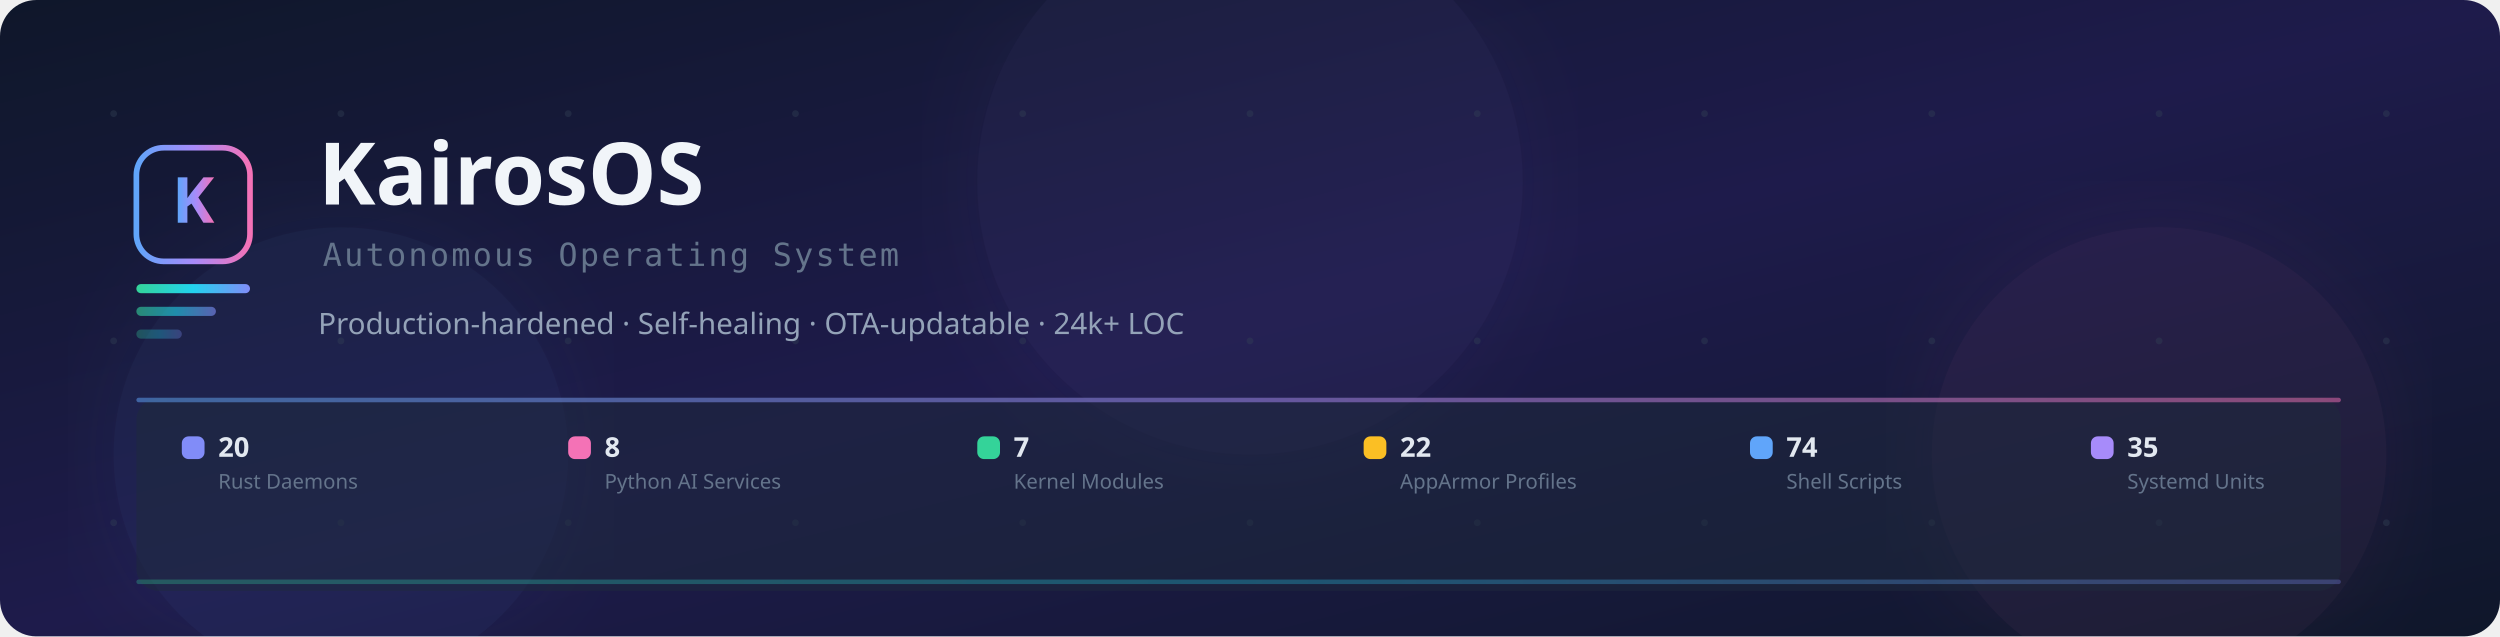
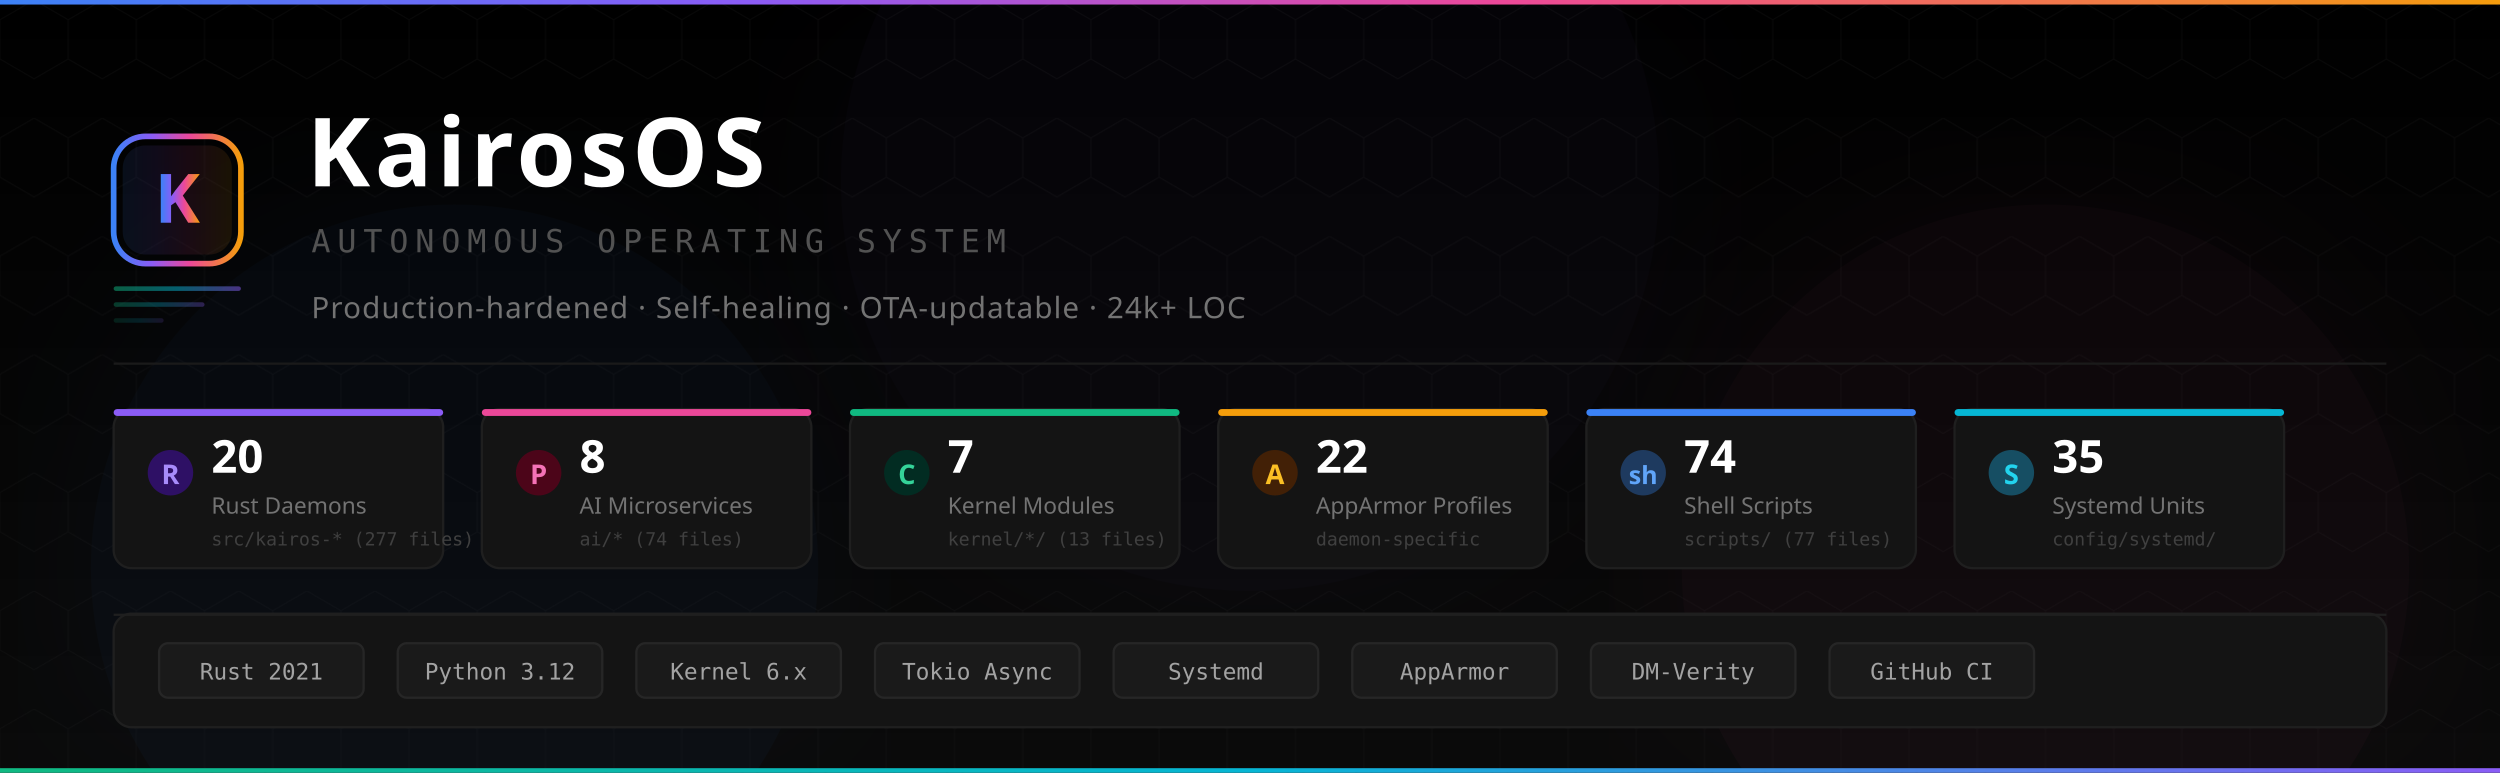
- <svg xmlns="http://www.w3.org/2000/svg" viewBox="0 0 1100 280" width="1100" height="280">
+ <svg xmlns="http://www.w3.org/2000/svg" viewBox="0 0 1100 340" width="1100" height="340">
  <defs>
-     <linearGradient id="bg" x1="0" y1="0" x2="1" y2="1">
-       <stop offset="0%" stop-color="#0f172a" />
-       <stop offset="50%" stop-color="#1e1b4b" />
-       <stop offset="100%" stop-color="#0f172a" />
+     <linearGradient id="bg" x1="0" y1="0" x2="0" y2="1">
+       <stop offset="0%" stop-color="#000000" />
+       <stop offset="100%" stop-color="#0a0a0a" />
    </linearGradient>
    <linearGradient id="accent1" x1="0" y1="0" x2="1" y2="0">
-       <stop offset="0%" stop-color="#60a5fa" />
-       <stop offset="50%" stop-color="#a78bfa" />
-       <stop offset="100%" stop-color="#f472b6" />
+       <stop offset="0%" stop-color="#3b82f6" />
+       <stop offset="30%" stop-color="#8b5cf6" />
+       <stop offset="60%" stop-color="#ec4899" />
+       <stop offset="100%" stop-color="#f59e0b" />
    </linearGradient>
    <linearGradient id="accent2" x1="0" y1="0" x2="1" y2="0">
-       <stop offset="0%" stop-color="#34d399" />
-       <stop offset="50%" stop-color="#22d3ee" />
-       <stop offset="100%" stop-color="#818cf8" />
+       <stop offset="0%" stop-color="#10b981" />
+       <stop offset="50%" stop-color="#06b6d4" />
+       <stop offset="100%" stop-color="#8b5cf6" />
    </linearGradient>
    <filter id="glow">
-       <feGaussianBlur stdDeviation="3" result="blur" />
+       <feGaussianBlur stdDeviation="8" result="blur" />
      <feMerge>
        <feMergeNode in="blur" />
        <feMergeNode in="SourceGraphic" />
      </feMerge>
    </filter>
    <filter id="softGlow">
-       <feGaussianBlur stdDeviation="20" result="blur" />
+       <feGaussianBlur stdDeviation="40" result="blur" />
      <feMerge>
        <feMergeNode in="blur" />
        <feMergeNode in="SourceGraphic" />
      </feMerge>
    </filter>
+     <pattern id="hex" width="30" height="52" patternUnits="userSpaceOnUse">
+       <path d="M15 0 L30 8.7 L30 26 L15 34.7 L0 26 L0 8.7 Z" fill="none" stroke="#1a1a1a" stroke-width="0.5" />
+     </pattern>
+     <pattern id="dots" width="40" height="40" patternUnits="userSpaceOnUse">
+       <circle cx="20" cy="20" r="1" fill="#1a1a1a" />
+     </pattern>
  </defs>
-   <rect width="1100" height="280" rx="16" fill="url(#bg)" />
-   <circle cx="150" cy="200" r="100" fill="#60a5fa" opacity="0.06" filter="url(#softGlow)" />
-   <circle cx="550" cy="80" r="120" fill="#a78bfa" opacity="0.05" filter="url(#softGlow)" />
-   <circle cx="950" cy="200" r="100" fill="#f472b6" opacity="0.06" filter="url(#softGlow)" />
-   <g fill="#334155" opacity="0.4">
-     <circle cx="50" cy="50" r="1.5" />
-     <circle cx="150" cy="50" r="1.5" />
-     <circle cx="250" cy="50" r="1.5" />
-     <circle cx="350" cy="50" r="1.5" />
-     <circle cx="450" cy="50" r="1.5" />
-     <circle cx="550" cy="50" r="1.5" />
-     <circle cx="650" cy="50" r="1.5" />
-     <circle cx="750" cy="50" r="1.5" />
-     <circle cx="850" cy="50" r="1.5" />
-     <circle cx="950" cy="50" r="1.5" />
-     <circle cx="1050" cy="50" r="1.5" />
-     <circle cx="50" cy="150" r="1.5" />
-     <circle cx="150" cy="150" r="1.5" />
-     <circle cx="250" cy="150" r="1.5" />
-     <circle cx="350" cy="150" r="1.5" />
-     <circle cx="450" cy="150" r="1.5" />
-     <circle cx="550" cy="150" r="1.5" />
-     <circle cx="650" cy="150" r="1.5" />
-     <circle cx="750" cy="150" r="1.5" />
-     <circle cx="850" cy="150" r="1.5" />
-     <circle cx="950" cy="150" r="1.5" />
-     <circle cx="1050" cy="150" r="1.5" />
-     <circle cx="50" cy="230" r="1.5" />
-     <circle cx="150" cy="230" r="1.5" />
-     <circle cx="250" cy="230" r="1.5" />
-     <circle cx="350" cy="230" r="1.5" />
-     <circle cx="450" cy="230" r="1.5" />
-     <circle cx="550" cy="230" r="1.5" />
-     <circle cx="650" cy="230" r="1.5" />
-     <circle cx="750" cy="230" r="1.5" />
-     <circle cx="850" cy="230" r="1.5" />
-     <circle cx="950" cy="230" r="1.5" />
-     <circle cx="1050" cy="230" r="1.5" />
+   <rect width="1100" height="340" rx="0" fill="url(#bg)" />
+   <rect width="1100" height="340" fill="url(#hex)" opacity="0.3" />
+   <circle cx="200" cy="250" r="160" fill="#3b82f6" opacity="0.04" filter="url(#softGlow)" />
+   <circle cx="550" cy="80" r="180" fill="#8b5cf6" opacity="0.03" filter="url(#softGlow)" />
+   <circle cx="900" cy="250" r="160" fill="#ec4899" opacity="0.04" filter="url(#softGlow)" />
+   <rect x="0" y="0" width="1100" height="2" fill="url(#accent1)" />
+   <g>
+     <rect x="50" y="60" width="56" height="56" rx="14" fill="none" stroke="url(#accent1)" stroke-width="2.5" />
+     <rect x="54" y="64" width="48" height="48" rx="10" fill="url(#accent1)" opacity="0.1" />
+     <text x="78" y="98" text-anchor="middle" font-family="system-ui, sans-serif" font-size="30" font-weight="800" fill="url(#accent1)">K</text>
+     <rect x="50" y="126" width="56" height="2" rx="1" fill="url(#accent2)" opacity="0.5" />
+     <rect x="50" y="133" width="40" height="2" rx="1" fill="url(#accent2)" opacity="0.3" />
+     <rect x="50" y="140" width="22" height="2" rx="1" fill="url(#accent2)" opacity="0.15" />
  </g>
-   <rect x="60" y="65" width="50" height="50" rx="12" fill="none" stroke="url(#accent1)" stroke-width="2.5" />
-   <text x="85" y="98" text-anchor="middle" font-family="system-ui, sans-serif" font-size="28" font-weight="800" fill="url(#accent1)">K</text>
-   <rect x="60" y="125" width="50" height="4" rx="2" fill="url(#accent2)" />
-   <rect x="60" y="135" width="35" height="4" rx="2" fill="url(#accent2)" opacity="0.6" />
-   <rect x="60" y="145" width="20" height="4" rx="2" fill="url(#accent2)" opacity="0.3" />
-   <text x="140" y="90" font-family="system-ui, sans-serif" font-size="38" font-weight="800" fill="#f1f5f9">KairosOS</text>
-   <text x="142" y="117" font-family="monospace" font-size="14" fill="#64748b" letter-spacing="1">Autonomous Operating System</text>
-   <text x="140" y="147" font-family="system-ui, sans-serif" font-size="13" fill="#94a3b8">Production-hardened · Self-healing · OTA-updatable · 24k+ LOC</text>
-   <rect x="60" y="175" width="970" height="85" rx="10" fill="#1e293b" opacity="0.5" />
-   <rect x="60" y="175" width="970" height="2" rx="1" fill="url(#accent1)" opacity="0.5" />
-   <rect x="80" y="192" width="10" height="10" rx="3" fill="#818cf8" />
-   <text x="96" y="201" font-family="system-ui, sans-serif" font-size="12" font-weight="700" fill="#e2e8f0">20</text>
-   <text x="96" y="215" font-family="system-ui" font-size="9" fill="#64748b">Rust Daemons</text>
-   <rect x="250" y="192" width="10" height="10" rx="3" fill="#f472b6" />
-   <text x="266" y="201" font-family="system-ui, sans-serif" font-size="12" font-weight="700" fill="#e2e8f0">8</text>
-   <text x="266" y="215" font-family="system-ui" font-size="9" fill="#64748b">Python AI Services</text>
-   <rect x="430" y="192" width="10" height="10" rx="3" fill="#34d399" />
-   <text x="446" y="201" font-family="system-ui, sans-serif" font-size="12" font-weight="700" fill="#e2e8f0">7</text>
-   <text x="446" y="215" font-family="system-ui" font-size="9" fill="#64748b">Kernel Modules</text>
-   <rect x="600" y="192" width="10" height="10" rx="3" fill="#fbbf24" />
-   <text x="616" y="201" font-family="system-ui, sans-serif" font-size="12" font-weight="700" fill="#e2e8f0">22</text>
-   <text x="616" y="215" font-family="system-ui" font-size="9" fill="#64748b">AppArmor Profiles</text>
-   <rect x="770" y="192" width="10" height="10" rx="3" fill="#60a5fa" />
-   <text x="786" y="201" font-family="system-ui, sans-serif" font-size="12" font-weight="700" fill="#e2e8f0">74</text>
-   <text x="786" y="215" font-family="system-ui" font-size="9" fill="#64748b">Shell Scripts</text>
-   <rect x="920" y="192" width="10" height="10" rx="3" fill="#a78bfa" />
-   <text x="936" y="201" font-family="system-ui, sans-serif" font-size="12" font-weight="700" fill="#e2e8f0">35</text>
-   <text x="936" y="215" font-family="system-ui" font-size="9" fill="#64748b">Systemd Units</text>
-   <rect x="60" y="255" width="970" height="2" rx="1" fill="url(#accent2)" opacity="0.3" />
+   <text x="135" y="82" font-family="system-ui, sans-serif" font-size="42" font-weight="800" fill="#ffffff" letter-spacing="2">KairosOS</text>
+   <text x="137" y="111" font-family="monospace" font-size="14" fill="#525252" letter-spacing="3">AUTONOMOUS OPERATING SYSTEM</text>
+   <text x="137" y="140" font-family="system-ui, sans-serif" font-size="13" fill="#737373" letter-spacing="0.5">Production-hardened · Self-healing · OTA-updatable · 24k+ LOC</text>
+   <line x1="50" y1="160" x2="1050" y2="160" stroke="#1a1a1a" stroke-width="1" />
+   <g>
+     <rect x="50" y="180" width="145" height="70" rx="8" fill="#141414" stroke="#1f1f1f" stroke-width="1" />
+     <rect x="50" y="180" width="145" height="3" rx="1.5" fill="#8b5cf6" />
+     <circle cx="75" cy="208" r="10" fill="#2e1065" />
+     <text x="75" y="213" text-anchor="middle" font-family="system-ui" font-size="12" font-weight="700" fill="#a78bfa">R</text>
+     <text x="93" y="208" font-family="system-ui" font-size="20" font-weight="800" fill="#ffffff">20</text>
+     <text x="93" y="226" font-family="system-ui" font-size="10" fill="#737373">Rust Daemons</text>
+     <text x="93" y="240" font-family="monospace" font-size="8" fill="#404040">src/kairos-* (277 files)</text>
+     <rect x="212" y="180" width="145" height="70" rx="8" fill="#141414" stroke="#1f1f1f" stroke-width="1" />
+     <rect x="212" y="180" width="145" height="3" rx="1.5" fill="#ec4899" />
+     <circle cx="237" cy="208" r="10" fill="#4c0519" />
+     <text x="237" y="213" text-anchor="middle" font-family="system-ui" font-size="12" font-weight="700" fill="#f472b6">P</text>
+     <text x="255" y="208" font-family="system-ui" font-size="20" font-weight="800" fill="#ffffff">8</text>
+     <text x="255" y="226" font-family="system-ui" font-size="10" fill="#737373">AI Microservices</text>
+     <text x="255" y="240" font-family="monospace" font-size="8" fill="#404040">ai/* (74 files)</text>
+     <rect x="374" y="180" width="145" height="70" rx="8" fill="#141414" stroke="#1f1f1f" stroke-width="1" />
+     <rect x="374" y="180" width="145" height="3" rx="1.5" fill="#10b981" />
+     <circle cx="399" cy="208" r="10" fill="#022c22" />
+     <text x="399" y="213" text-anchor="middle" font-family="system-ui" font-size="12" font-weight="700" fill="#34d399">C</text>
+     <text x="417" y="208" font-family="system-ui" font-size="20" font-weight="800" fill="#ffffff">7</text>
+     <text x="417" y="226" font-family="system-ui" font-size="10" fill="#737373">Kernel Modules</text>
+     <text x="417" y="240" font-family="monospace" font-size="8" fill="#404040">kernel/*/ (13 files)</text>
+     <rect x="536" y="180" width="145" height="70" rx="8" fill="#141414" stroke="#1f1f1f" stroke-width="1" />
+     <rect x="536" y="180" width="145" height="3" rx="1.5" fill="#f59e0b" />
+     <circle cx="561" cy="208" r="10" fill="#422006" />
+     <text x="561" y="213" text-anchor="middle" font-family="system-ui" font-size="12" font-weight="700" fill="#fbbf24">A</text>
+     <text x="579" y="208" font-family="system-ui" font-size="20" font-weight="800" fill="#ffffff">22</text>
+     <text x="579" y="226" font-family="system-ui" font-size="10" fill="#737373">AppArmor Profiles</text>
+     <text x="579" y="240" font-family="monospace" font-size="8" fill="#404040">daemon-specific</text>
+     <rect x="698" y="180" width="145" height="70" rx="8" fill="#141414" stroke="#1f1f1f" stroke-width="1" />
+     <rect x="698" y="180" width="145" height="3" rx="1.5" fill="#3b82f6" />
+     <circle cx="723" cy="208" r="10" fill="#1e3a5f" />
+     <text x="723" y="213" text-anchor="middle" font-family="system-ui" font-size="11" font-weight="700" fill="#60a5fa">sh</text>
+     <text x="741" y="208" font-family="system-ui" font-size="20" font-weight="800" fill="#ffffff">74</text>
+     <text x="741" y="226" font-family="system-ui" font-size="10" fill="#737373">Shell Scripts</text>
+     <text x="741" y="240" font-family="monospace" font-size="8" fill="#404040">scripts/ (77 files)</text>
+     <rect x="860" y="180" width="145" height="70" rx="8" fill="#141414" stroke="#1f1f1f" stroke-width="1" />
+     <rect x="860" y="180" width="145" height="3" rx="1.5" fill="#06b6d4" />
+     <circle cx="885" cy="208" r="10" fill="#164e63" />
+     <text x="885" y="213" text-anchor="middle" font-family="system-ui" font-size="12" font-weight="700" fill="#22d3ee">S</text>
+     <text x="903" y="208" font-family="system-ui" font-size="20" font-weight="800" fill="#ffffff">35</text>
+     <text x="903" y="226" font-family="system-ui" font-size="10" fill="#737373">Systemd Units</text>
+     <text x="903" y="240" font-family="monospace" font-size="8" fill="#404040">config/systemd/</text>
+   </g>
+   <rect x="50" y="270" width="1000" height="50" rx="8" fill="#141414" stroke="#1f1f1f" stroke-width="1" />
+   <rect x="50" y="270" width="1000" height="1" fill="#1f1f1f" />
+   <rect x="70" y="283" width="90" height="24" rx="4" fill="#1a1a1a" stroke="#262626" stroke-width="1" />
+   <text x="115" y="299" text-anchor="middle" font-family="monospace" font-size="10" fill="#a3a3a3">Rust 2021</text>
+   <rect x="175" y="283" width="90" height="24" rx="4" fill="#1a1a1a" stroke="#262626" stroke-width="1" />
+   <text x="220" y="299" text-anchor="middle" font-family="monospace" font-size="10" fill="#a3a3a3">Python 3.12</text>
+   <rect x="280" y="283" width="90" height="24" rx="4" fill="#1a1a1a" stroke="#262626" stroke-width="1" />
+   <text x="325" y="299" text-anchor="middle" font-family="monospace" font-size="10" fill="#a3a3a3">Kernel 6.x</text>
+   <rect x="385" y="283" width="90" height="24" rx="4" fill="#1a1a1a" stroke="#262626" stroke-width="1" />
+   <text x="430" y="299" text-anchor="middle" font-family="monospace" font-size="10" fill="#a3a3a3">Tokio Async</text>
+   <rect x="490" y="283" width="90" height="24" rx="4" fill="#1a1a1a" stroke="#262626" stroke-width="1" />
+   <text x="535" y="299" text-anchor="middle" font-family="monospace" font-size="10" fill="#a3a3a3">Systemd</text>
+   <rect x="595" y="283" width="90" height="24" rx="4" fill="#1a1a1a" stroke="#262626" stroke-width="1" />
+   <text x="640" y="299" text-anchor="middle" font-family="monospace" font-size="10" fill="#a3a3a3">AppArmor</text>
+   <rect x="700" y="283" width="90" height="24" rx="4" fill="#1a1a1a" stroke="#262626" stroke-width="1" />
+   <text x="745" y="299" text-anchor="middle" font-family="monospace" font-size="10" fill="#a3a3a3">DM-Verity</text>
+   <rect x="805" y="283" width="90" height="24" rx="4" fill="#1a1a1a" stroke="#262626" stroke-width="1" />
+   <text x="850" y="299" text-anchor="middle" font-family="monospace" font-size="10" fill="#a3a3a3">GitHub CI</text>
+   <rect x="0" y="338" width="1100" height="2" fill="url(#accent2)" />
</svg>
